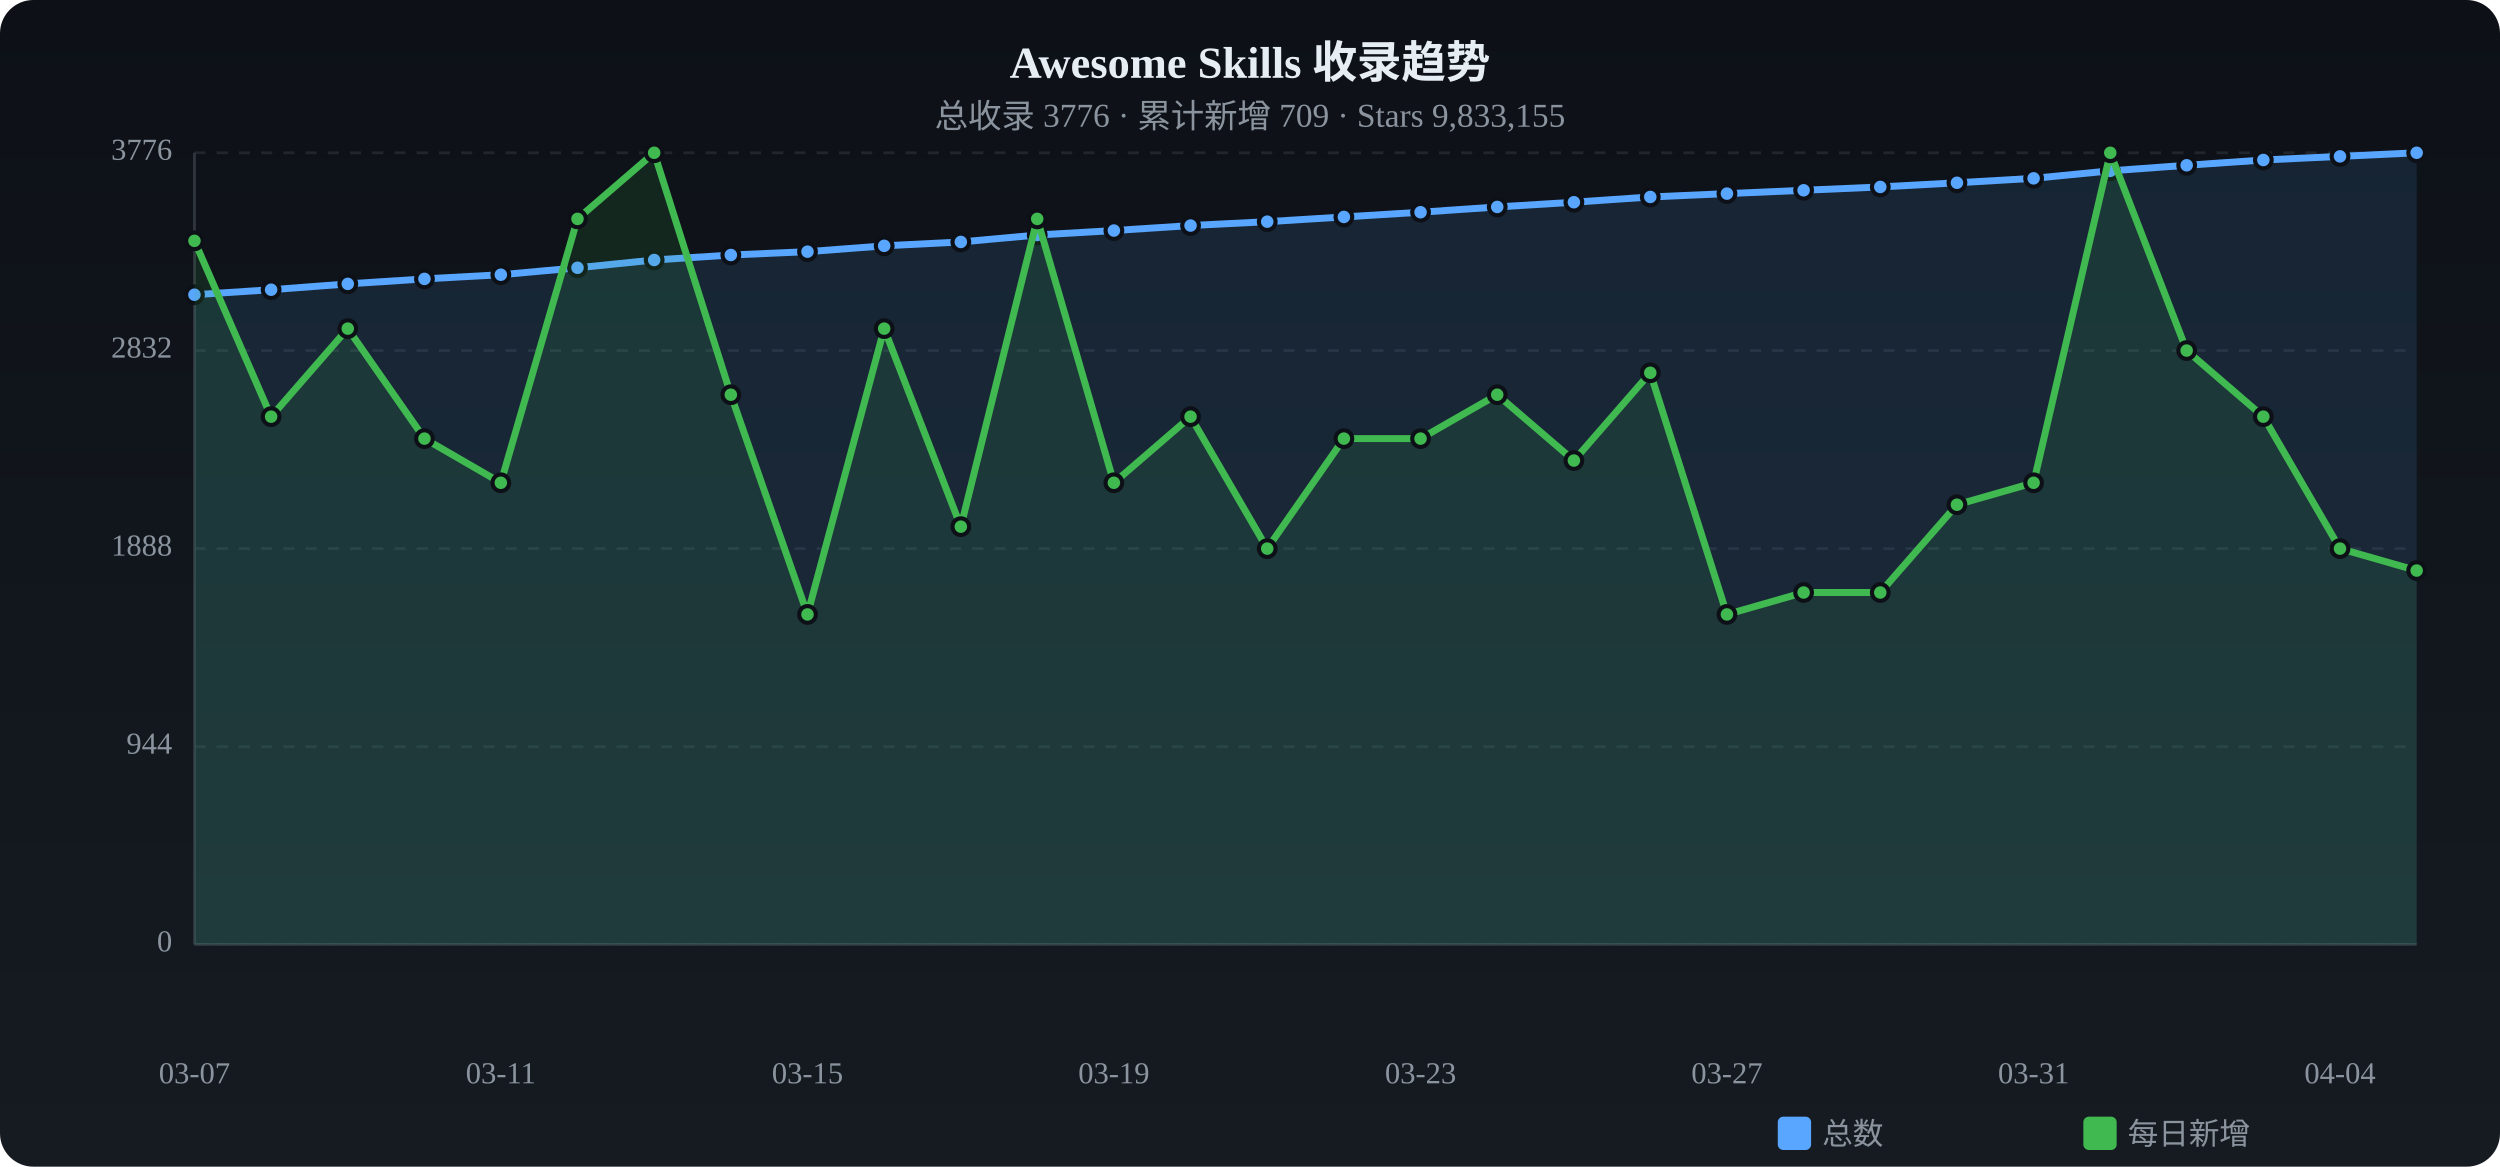
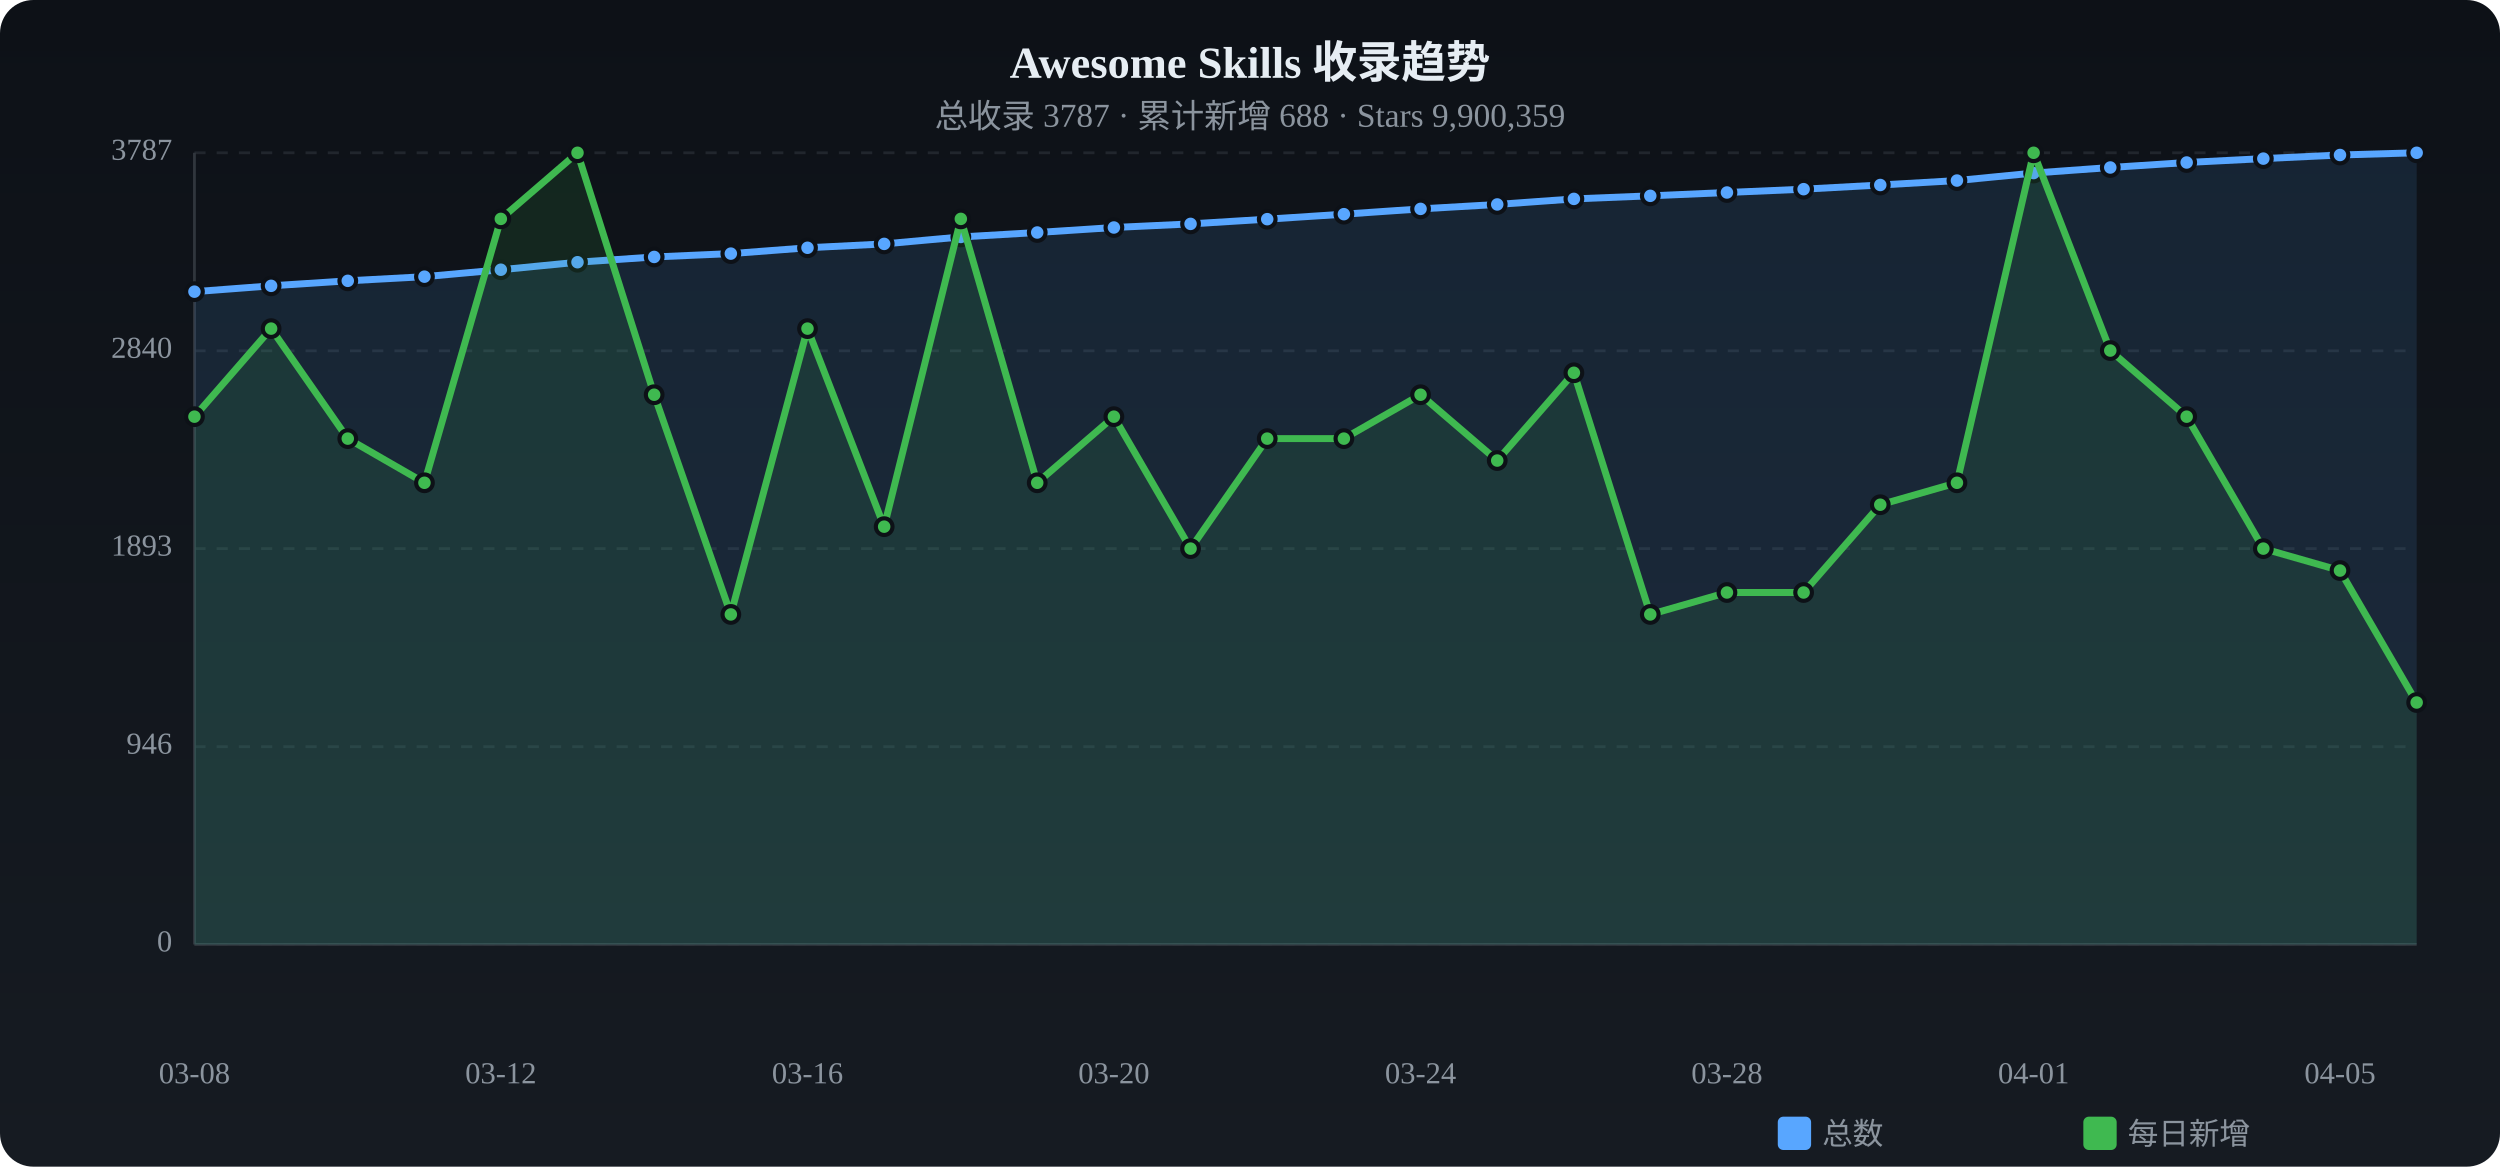
<svg xmlns="http://www.w3.org/2000/svg" viewBox="0 0 900 420" width="900" height="420">
  <defs>
    <linearGradient id="tbg" x1="0%" y1="0%" x2="0%" y2="100%">
      <stop offset="0%" stop-color="#0d1117" />
      <stop offset="100%" stop-color="#161b22" />
    </linearGradient>
  </defs>
  <rect width="900" height="420" rx="12" fill="url(#tbg)" />
  <text x="450.0" y="28" text-anchor="middle" fill="#e6edf3" font-size="16" font-weight="bold">Awesome Skills 收录趋势</text>
-   <text x="450.0" y="46" text-anchor="middle" fill="#8b949e" font-size="12">总收录 3776 · 累计新增 709 · Stars 9,833,155</text>
+   <text x="450.0" y="46" text-anchor="middle" fill="#8b949e" font-size="12">总收录 3787 · 累计新增 688 · Stars 9,900,359</text>
  <text x="62" y="340.0" text-anchor="end" fill="#8b949e" font-size="11" dominant-baseline="middle">0</text>
  <line x1="70" y1="340.0" x2="870" y2="340.0" stroke="#21262d" stroke-dasharray="4 4" />
-   <text x="62" y="268.8" text-anchor="end" fill="#8b949e" font-size="11" dominant-baseline="middle">944</text>
+   <text x="62" y="268.8" text-anchor="end" fill="#8b949e" font-size="11" dominant-baseline="middle">946</text>
  <line x1="70" y1="268.8" x2="870" y2="268.8" stroke="#21262d" stroke-dasharray="4 4" />
-   <text x="62" y="197.5" text-anchor="end" fill="#8b949e" font-size="11" dominant-baseline="middle">1888</text>
+   <text x="62" y="197.5" text-anchor="end" fill="#8b949e" font-size="11" dominant-baseline="middle">1893</text>
  <line x1="70" y1="197.5" x2="870" y2="197.5" stroke="#21262d" stroke-dasharray="4 4" />
-   <text x="62" y="126.2" text-anchor="end" fill="#8b949e" font-size="11" dominant-baseline="middle">2832</text>
-   <line x1="70" y1="126.2" x2="870" y2="126.2" stroke="#21262d" stroke-dasharray="4 4" />
-   <text x="62" y="55.0" text-anchor="end" fill="#8b949e" font-size="11" dominant-baseline="middle">3776</text>
+   <text x="62" y="126.3" text-anchor="end" fill="#8b949e" font-size="11" dominant-baseline="middle">2840</text>
+   <line x1="70" y1="126.3" x2="870" y2="126.3" stroke="#21262d" stroke-dasharray="4 4" />
+   <text x="62" y="55.0" text-anchor="end" fill="#8b949e" font-size="11" dominant-baseline="middle">3787</text>
  <line x1="70" y1="55.0" x2="870" y2="55.0" stroke="#21262d" stroke-dasharray="4 4" />
  <line x1="70" y1="55" x2="70" y2="340" stroke="#30363d" />
  <line x1="70" y1="340" x2="870" y2="340" stroke="#30363d" />
-   <path d="M70.0,106.1 L97.6,104.3 L125.2,102.2 L152.8,100.4 L180.3,98.9 L207.9,96.4 L235.5,93.6 L263.1,91.8 L290.7,90.6 L318.3,88.5 L345.9,87.1 L373.4,84.6 L401.0,83.0 L428.6,81.2 L456.2,79.8 L483.8,78.1 L511.4,76.4 L539.0,74.5 L566.6,72.8 L594.1,70.9 L621.7,69.7 L649.3,68.5 L676.9,67.3 L704.5,65.8 L732.1,64.2 L759.7,61.5 L787.2,59.5 L814.8,57.6 L842.4,56.3 L870.0,55.0 L870.0,340 L70.0,340 Z" fill="#58a6ff" opacity="0.12" />
-   <polyline points="70.0,106.1 97.6,104.3 125.2,102.2 152.8,100.4 180.3,98.9 207.9,96.4 235.5,93.6 263.1,91.8 290.7,90.6 318.3,88.5 345.9,87.1 373.4,84.6 401.0,83.0 428.6,81.2 456.2,79.8 483.8,78.1 511.4,76.4 539.0,74.5 566.6,72.8 594.1,70.9 621.7,69.7 649.3,68.5 676.9,67.3 704.5,65.8 732.1,64.2 759.7,61.5 787.2,59.5 814.8,57.6 842.4,56.3 870.0,55.0" fill="none" stroke="#58a6ff" stroke-width="2.5" stroke-linecap="round" stroke-linejoin="round" />
-   <circle cx="70.0" cy="106.1" r="3" fill="#58a6ff" stroke="#0d1117" stroke-width="1.5" />
-   <circle cx="97.6" cy="104.3" r="3" fill="#58a6ff" stroke="#0d1117" stroke-width="1.5" />
-   <circle cx="125.2" cy="102.2" r="3" fill="#58a6ff" stroke="#0d1117" stroke-width="1.5" />
-   <circle cx="152.8" cy="100.4" r="3" fill="#58a6ff" stroke="#0d1117" stroke-width="1.5" />
-   <circle cx="180.3" cy="98.9" r="3" fill="#58a6ff" stroke="#0d1117" stroke-width="1.5" />
-   <circle cx="207.9" cy="96.4" r="3" fill="#58a6ff" stroke="#0d1117" stroke-width="1.5" />
-   <circle cx="235.5" cy="93.6" r="3" fill="#58a6ff" stroke="#0d1117" stroke-width="1.5" />
-   <circle cx="263.1" cy="91.8" r="3" fill="#58a6ff" stroke="#0d1117" stroke-width="1.5" />
-   <circle cx="290.7" cy="90.6" r="3" fill="#58a6ff" stroke="#0d1117" stroke-width="1.5" />
-   <circle cx="318.3" cy="88.5" r="3" fill="#58a6ff" stroke="#0d1117" stroke-width="1.5" />
-   <circle cx="345.9" cy="87.1" r="3" fill="#58a6ff" stroke="#0d1117" stroke-width="1.5" />
-   <circle cx="373.4" cy="84.6" r="3" fill="#58a6ff" stroke="#0d1117" stroke-width="1.5" />
-   <circle cx="401.0" cy="83.0" r="3" fill="#58a6ff" stroke="#0d1117" stroke-width="1.5" />
-   <circle cx="428.6" cy="81.2" r="3" fill="#58a6ff" stroke="#0d1117" stroke-width="1.5" />
-   <circle cx="456.2" cy="79.8" r="3" fill="#58a6ff" stroke="#0d1117" stroke-width="1.5" />
-   <circle cx="483.8" cy="78.1" r="3" fill="#58a6ff" stroke="#0d1117" stroke-width="1.5" />
-   <circle cx="511.4" cy="76.4" r="3" fill="#58a6ff" stroke="#0d1117" stroke-width="1.5" />
-   <circle cx="539.0" cy="74.5" r="3" fill="#58a6ff" stroke="#0d1117" stroke-width="1.5" />
-   <circle cx="566.6" cy="72.8" r="3" fill="#58a6ff" stroke="#0d1117" stroke-width="1.5" />
-   <circle cx="594.1" cy="70.9" r="3" fill="#58a6ff" stroke="#0d1117" stroke-width="1.5" />
-   <circle cx="621.7" cy="69.7" r="3" fill="#58a6ff" stroke="#0d1117" stroke-width="1.5" />
-   <circle cx="649.3" cy="68.5" r="3" fill="#58a6ff" stroke="#0d1117" stroke-width="1.5" />
-   <circle cx="676.9" cy="67.3" r="3" fill="#58a6ff" stroke="#0d1117" stroke-width="1.5" />
-   <circle cx="704.5" cy="65.8" r="3" fill="#58a6ff" stroke="#0d1117" stroke-width="1.5" />
-   <circle cx="732.1" cy="64.2" r="3" fill="#58a6ff" stroke="#0d1117" stroke-width="1.5" />
-   <circle cx="759.7" cy="61.5" r="3" fill="#58a6ff" stroke="#0d1117" stroke-width="1.5" />
-   <circle cx="787.2" cy="59.5" r="3" fill="#58a6ff" stroke="#0d1117" stroke-width="1.5" />
-   <circle cx="814.8" cy="57.6" r="3" fill="#58a6ff" stroke="#0d1117" stroke-width="1.5" />
-   <circle cx="842.4" cy="56.3" r="3" fill="#58a6ff" stroke="#0d1117" stroke-width="1.5" />
+   <path d="M70.0,105.0 L97.6,102.9 L125.2,101.1 L152.8,99.6 L180.3,97.1 L207.9,94.4 L235.5,92.5 L263.1,91.3 L290.7,89.2 L318.3,87.8 L345.9,85.3 L373.4,83.7 L401.0,81.9 L428.6,80.6 L456.2,78.9 L483.8,77.1 L511.4,75.2 L539.0,73.6 L566.6,71.6 L594.1,70.5 L621.7,69.3 L649.3,68.1 L676.9,66.6 L704.5,65.0 L732.1,62.3 L759.7,60.3 L787.2,58.5 L814.8,57.1 L842.4,55.8 L870.0,55.0 L870.0,340 L70.0,340 Z" fill="#58a6ff" opacity="0.12" />
+   <polyline points="70.0,105.0 97.6,102.9 125.2,101.1 152.8,99.6 180.3,97.1 207.9,94.4 235.5,92.5 263.1,91.3 290.7,89.2 318.3,87.8 345.9,85.3 373.4,83.7 401.0,81.9 428.6,80.6 456.2,78.9 483.8,77.1 511.4,75.2 539.0,73.6 566.6,71.6 594.1,70.5 621.7,69.3 649.3,68.1 676.9,66.6 704.5,65.0 732.1,62.3 759.7,60.3 787.2,58.5 814.8,57.1 842.4,55.8 870.0,55.0" fill="none" stroke="#58a6ff" stroke-width="2.5" stroke-linecap="round" stroke-linejoin="round" />
+   <circle cx="70.0" cy="105.0" r="3" fill="#58a6ff" stroke="#0d1117" stroke-width="1.5" />
+   <circle cx="97.6" cy="102.9" r="3" fill="#58a6ff" stroke="#0d1117" stroke-width="1.5" />
+   <circle cx="125.2" cy="101.1" r="3" fill="#58a6ff" stroke="#0d1117" stroke-width="1.5" />
+   <circle cx="152.8" cy="99.6" r="3" fill="#58a6ff" stroke="#0d1117" stroke-width="1.5" />
+   <circle cx="180.3" cy="97.1" r="3" fill="#58a6ff" stroke="#0d1117" stroke-width="1.5" />
+   <circle cx="207.9" cy="94.4" r="3" fill="#58a6ff" stroke="#0d1117" stroke-width="1.5" />
+   <circle cx="235.5" cy="92.5" r="3" fill="#58a6ff" stroke="#0d1117" stroke-width="1.5" />
+   <circle cx="263.1" cy="91.3" r="3" fill="#58a6ff" stroke="#0d1117" stroke-width="1.5" />
+   <circle cx="290.7" cy="89.2" r="3" fill="#58a6ff" stroke="#0d1117" stroke-width="1.5" />
+   <circle cx="318.3" cy="87.8" r="3" fill="#58a6ff" stroke="#0d1117" stroke-width="1.5" />
+   <circle cx="345.9" cy="85.3" r="3" fill="#58a6ff" stroke="#0d1117" stroke-width="1.5" />
+   <circle cx="373.4" cy="83.7" r="3" fill="#58a6ff" stroke="#0d1117" stroke-width="1.5" />
+   <circle cx="401.0" cy="81.9" r="3" fill="#58a6ff" stroke="#0d1117" stroke-width="1.5" />
+   <circle cx="428.6" cy="80.6" r="3" fill="#58a6ff" stroke="#0d1117" stroke-width="1.5" />
+   <circle cx="456.2" cy="78.9" r="3" fill="#58a6ff" stroke="#0d1117" stroke-width="1.5" />
+   <circle cx="483.8" cy="77.1" r="3" fill="#58a6ff" stroke="#0d1117" stroke-width="1.5" />
+   <circle cx="511.4" cy="75.2" r="3" fill="#58a6ff" stroke="#0d1117" stroke-width="1.5" />
+   <circle cx="539.0" cy="73.6" r="3" fill="#58a6ff" stroke="#0d1117" stroke-width="1.5" />
+   <circle cx="566.6" cy="71.6" r="3" fill="#58a6ff" stroke="#0d1117" stroke-width="1.5" />
+   <circle cx="594.1" cy="70.5" r="3" fill="#58a6ff" stroke="#0d1117" stroke-width="1.5" />
+   <circle cx="621.7" cy="69.3" r="3" fill="#58a6ff" stroke="#0d1117" stroke-width="1.5" />
+   <circle cx="649.3" cy="68.1" r="3" fill="#58a6ff" stroke="#0d1117" stroke-width="1.5" />
+   <circle cx="676.9" cy="66.6" r="3" fill="#58a6ff" stroke="#0d1117" stroke-width="1.5" />
+   <circle cx="704.5" cy="65.0" r="3" fill="#58a6ff" stroke="#0d1117" stroke-width="1.5" />
+   <circle cx="732.1" cy="62.3" r="3" fill="#58a6ff" stroke="#0d1117" stroke-width="1.5" />
+   <circle cx="759.7" cy="60.3" r="3" fill="#58a6ff" stroke="#0d1117" stroke-width="1.5" />
+   <circle cx="787.2" cy="58.5" r="3" fill="#58a6ff" stroke="#0d1117" stroke-width="1.5" />
+   <circle cx="814.8" cy="57.1" r="3" fill="#58a6ff" stroke="#0d1117" stroke-width="1.5" />
+   <circle cx="842.4" cy="55.8" r="3" fill="#58a6ff" stroke="#0d1117" stroke-width="1.5" />
  <circle cx="870.0" cy="55.0" r="3" fill="#58a6ff" stroke="#0d1117" stroke-width="1.5" />
-   <path d="M70.0,86.7 L97.6,150.0 L125.2,118.3 L152.8,157.9 L180.3,173.8 L207.9,78.8 L235.5,55.0 L263.1,142.1 L290.7,221.2 L318.3,118.3 L345.9,189.6 L373.4,78.8 L401.0,173.8 L428.6,150.0 L456.2,197.5 L483.8,157.9 L511.4,157.9 L539.0,142.1 L566.6,165.8 L594.1,134.2 L621.7,221.2 L649.3,213.3 L676.9,213.3 L704.5,181.7 L732.1,173.8 L759.7,55.0 L787.2,126.2 L814.8,150.0 L842.4,197.5 L870.0,205.4 L870.0,340 L70.0,340 Z" fill="#3fb950" opacity="0.12" />
-   <polyline points="70.0,86.7 97.6,150.0 125.2,118.3 152.8,157.9 180.3,173.8 207.9,78.8 235.5,55.0 263.1,142.1 290.7,221.2 318.3,118.3 345.9,189.6 373.4,78.8 401.0,173.8 428.6,150.0 456.2,197.5 483.8,157.9 511.4,157.9 539.0,142.1 566.6,165.8 594.1,134.2 621.7,221.2 649.3,213.3 676.9,213.3 704.5,181.7 732.1,173.8 759.7,55.0 787.2,126.2 814.8,150.0 842.4,197.5 870.0,205.4" fill="none" stroke="#3fb950" stroke-width="2.5" stroke-linecap="round" stroke-linejoin="round" />
-   <circle cx="70.0" cy="86.7" r="3" fill="#3fb950" stroke="#0d1117" stroke-width="1.5" />
-   <circle cx="97.6" cy="150.0" r="3" fill="#3fb950" stroke="#0d1117" stroke-width="1.5" />
-   <circle cx="125.2" cy="118.3" r="3" fill="#3fb950" stroke="#0d1117" stroke-width="1.5" />
-   <circle cx="152.8" cy="157.9" r="3" fill="#3fb950" stroke="#0d1117" stroke-width="1.5" />
-   <circle cx="180.3" cy="173.8" r="3" fill="#3fb950" stroke="#0d1117" stroke-width="1.5" />
-   <circle cx="207.9" cy="78.8" r="3" fill="#3fb950" stroke="#0d1117" stroke-width="1.5" />
-   <circle cx="235.5" cy="55.0" r="3" fill="#3fb950" stroke="#0d1117" stroke-width="1.5" />
-   <circle cx="263.1" cy="142.1" r="3" fill="#3fb950" stroke="#0d1117" stroke-width="1.5" />
-   <circle cx="290.7" cy="221.2" r="3" fill="#3fb950" stroke="#0d1117" stroke-width="1.5" />
-   <circle cx="318.3" cy="118.3" r="3" fill="#3fb950" stroke="#0d1117" stroke-width="1.5" />
-   <circle cx="345.9" cy="189.6" r="3" fill="#3fb950" stroke="#0d1117" stroke-width="1.5" />
-   <circle cx="373.4" cy="78.8" r="3" fill="#3fb950" stroke="#0d1117" stroke-width="1.5" />
-   <circle cx="401.0" cy="173.8" r="3" fill="#3fb950" stroke="#0d1117" stroke-width="1.5" />
-   <circle cx="428.6" cy="150.0" r="3" fill="#3fb950" stroke="#0d1117" stroke-width="1.5" />
-   <circle cx="456.2" cy="197.5" r="3" fill="#3fb950" stroke="#0d1117" stroke-width="1.5" />
+   <path d="M70.0,150.0 L97.6,118.3 L125.2,157.9 L152.8,173.8 L180.3,78.8 L207.9,55.0 L235.5,142.1 L263.1,221.2 L290.7,118.3 L318.3,189.6 L345.9,78.8 L373.4,173.8 L401.0,150.0 L428.6,197.5 L456.2,157.9 L483.8,157.9 L511.4,142.1 L539.0,165.8 L566.6,134.2 L594.1,221.2 L621.7,213.3 L649.3,213.3 L676.9,181.7 L704.5,173.8 L732.1,55.0 L759.7,126.2 L787.2,150.0 L814.8,197.5 L842.4,205.4 L870.0,252.9 L870.0,340 L70.0,340 Z" fill="#3fb950" opacity="0.12" />
+   <polyline points="70.0,150.0 97.6,118.3 125.2,157.9 152.8,173.8 180.3,78.8 207.9,55.0 235.5,142.1 263.1,221.2 290.7,118.3 318.3,189.6 345.9,78.8 373.4,173.8 401.0,150.0 428.6,197.5 456.2,157.9 483.8,157.9 511.4,142.1 539.0,165.8 566.6,134.2 594.1,221.2 621.7,213.3 649.3,213.3 676.9,181.7 704.5,173.8 732.1,55.0 759.7,126.2 787.2,150.0 814.8,197.5 842.4,205.4 870.0,252.9" fill="none" stroke="#3fb950" stroke-width="2.5" stroke-linecap="round" stroke-linejoin="round" />
+   <circle cx="70.0" cy="150.0" r="3" fill="#3fb950" stroke="#0d1117" stroke-width="1.5" />
+   <circle cx="97.6" cy="118.3" r="3" fill="#3fb950" stroke="#0d1117" stroke-width="1.5" />
+   <circle cx="125.2" cy="157.9" r="3" fill="#3fb950" stroke="#0d1117" stroke-width="1.5" />
+   <circle cx="152.8" cy="173.8" r="3" fill="#3fb950" stroke="#0d1117" stroke-width="1.5" />
+   <circle cx="180.3" cy="78.8" r="3" fill="#3fb950" stroke="#0d1117" stroke-width="1.5" />
+   <circle cx="207.9" cy="55.0" r="3" fill="#3fb950" stroke="#0d1117" stroke-width="1.5" />
+   <circle cx="235.5" cy="142.1" r="3" fill="#3fb950" stroke="#0d1117" stroke-width="1.5" />
+   <circle cx="263.1" cy="221.2" r="3" fill="#3fb950" stroke="#0d1117" stroke-width="1.5" />
+   <circle cx="290.7" cy="118.3" r="3" fill="#3fb950" stroke="#0d1117" stroke-width="1.5" />
+   <circle cx="318.3" cy="189.6" r="3" fill="#3fb950" stroke="#0d1117" stroke-width="1.5" />
+   <circle cx="345.9" cy="78.8" r="3" fill="#3fb950" stroke="#0d1117" stroke-width="1.5" />
+   <circle cx="373.4" cy="173.8" r="3" fill="#3fb950" stroke="#0d1117" stroke-width="1.5" />
+   <circle cx="401.0" cy="150.0" r="3" fill="#3fb950" stroke="#0d1117" stroke-width="1.5" />
+   <circle cx="428.6" cy="197.5" r="3" fill="#3fb950" stroke="#0d1117" stroke-width="1.5" />
+   <circle cx="456.2" cy="157.9" r="3" fill="#3fb950" stroke="#0d1117" stroke-width="1.5" />
  <circle cx="483.8" cy="157.9" r="3" fill="#3fb950" stroke="#0d1117" stroke-width="1.5" />
-   <circle cx="511.4" cy="157.9" r="3" fill="#3fb950" stroke="#0d1117" stroke-width="1.5" />
-   <circle cx="539.0" cy="142.1" r="3" fill="#3fb950" stroke="#0d1117" stroke-width="1.5" />
-   <circle cx="566.6" cy="165.8" r="3" fill="#3fb950" stroke="#0d1117" stroke-width="1.5" />
-   <circle cx="594.1" cy="134.2" r="3" fill="#3fb950" stroke="#0d1117" stroke-width="1.5" />
-   <circle cx="621.7" cy="221.2" r="3" fill="#3fb950" stroke="#0d1117" stroke-width="1.5" />
+   <circle cx="511.4" cy="142.1" r="3" fill="#3fb950" stroke="#0d1117" stroke-width="1.5" />
+   <circle cx="539.0" cy="165.8" r="3" fill="#3fb950" stroke="#0d1117" stroke-width="1.5" />
+   <circle cx="566.6" cy="134.2" r="3" fill="#3fb950" stroke="#0d1117" stroke-width="1.5" />
+   <circle cx="594.1" cy="221.2" r="3" fill="#3fb950" stroke="#0d1117" stroke-width="1.5" />
+   <circle cx="621.7" cy="213.3" r="3" fill="#3fb950" stroke="#0d1117" stroke-width="1.5" />
  <circle cx="649.3" cy="213.3" r="3" fill="#3fb950" stroke="#0d1117" stroke-width="1.5" />
-   <circle cx="676.9" cy="213.3" r="3" fill="#3fb950" stroke="#0d1117" stroke-width="1.5" />
-   <circle cx="704.5" cy="181.7" r="3" fill="#3fb950" stroke="#0d1117" stroke-width="1.5" />
-   <circle cx="732.1" cy="173.8" r="3" fill="#3fb950" stroke="#0d1117" stroke-width="1.5" />
-   <circle cx="759.7" cy="55.0" r="3" fill="#3fb950" stroke="#0d1117" stroke-width="1.5" />
-   <circle cx="787.2" cy="126.2" r="3" fill="#3fb950" stroke="#0d1117" stroke-width="1.5" />
-   <circle cx="814.8" cy="150.0" r="3" fill="#3fb950" stroke="#0d1117" stroke-width="1.5" />
-   <circle cx="842.4" cy="197.5" r="3" fill="#3fb950" stroke="#0d1117" stroke-width="1.5" />
-   <circle cx="870.0" cy="205.4" r="3" fill="#3fb950" stroke="#0d1117" stroke-width="1.5" />
-   <text x="70.0" y="390" text-anchor="middle" fill="#8b949e" font-size="11">03-07</text>
-   <text x="180.3" y="390" text-anchor="middle" fill="#8b949e" font-size="11">03-11</text>
-   <text x="290.7" y="390" text-anchor="middle" fill="#8b949e" font-size="11">03-15</text>
-   <text x="401.0" y="390" text-anchor="middle" fill="#8b949e" font-size="11">03-19</text>
-   <text x="511.4" y="390" text-anchor="middle" fill="#8b949e" font-size="11">03-23</text>
-   <text x="621.7" y="390" text-anchor="middle" fill="#8b949e" font-size="11">03-27</text>
-   <text x="732.1" y="390" text-anchor="middle" fill="#8b949e" font-size="11">03-31</text>
-   <text x="842.4" y="390" text-anchor="middle" fill="#8b949e" font-size="11">04-04</text>
+   <circle cx="676.9" cy="181.7" r="3" fill="#3fb950" stroke="#0d1117" stroke-width="1.5" />
+   <circle cx="704.5" cy="173.8" r="3" fill="#3fb950" stroke="#0d1117" stroke-width="1.5" />
+   <circle cx="732.1" cy="55.0" r="3" fill="#3fb950" stroke="#0d1117" stroke-width="1.5" />
+   <circle cx="759.7" cy="126.2" r="3" fill="#3fb950" stroke="#0d1117" stroke-width="1.5" />
+   <circle cx="787.2" cy="150.0" r="3" fill="#3fb950" stroke="#0d1117" stroke-width="1.5" />
+   <circle cx="814.8" cy="197.5" r="3" fill="#3fb950" stroke="#0d1117" stroke-width="1.5" />
+   <circle cx="842.4" cy="205.4" r="3" fill="#3fb950" stroke="#0d1117" stroke-width="1.5" />
+   <circle cx="870.0" cy="252.9" r="3" fill="#3fb950" stroke="#0d1117" stroke-width="1.5" />
+   <text x="70.0" y="390" text-anchor="middle" fill="#8b949e" font-size="11">03-08</text>
+   <text x="180.3" y="390" text-anchor="middle" fill="#8b949e" font-size="11">03-12</text>
+   <text x="290.7" y="390" text-anchor="middle" fill="#8b949e" font-size="11">03-16</text>
+   <text x="401.0" y="390" text-anchor="middle" fill="#8b949e" font-size="11">03-20</text>
+   <text x="511.4" y="390" text-anchor="middle" fill="#8b949e" font-size="11">03-24</text>
+   <text x="621.7" y="390" text-anchor="middle" fill="#8b949e" font-size="11">03-28</text>
+   <text x="732.1" y="390" text-anchor="middle" fill="#8b949e" font-size="11">04-01</text>
+   <text x="842.4" y="390" text-anchor="middle" fill="#8b949e" font-size="11">04-05</text>
  <rect x="640" y="402" width="12" height="12" rx="2" fill="#58a6ff" />
  <text x="656" y="412" fill="#8b949e" font-size="11">总数</text>
  <rect x="750" y="402" width="12" height="12" rx="2" fill="#3fb950" />
  <text x="766" y="412" fill="#8b949e" font-size="11">每日新增</text>
</svg>
